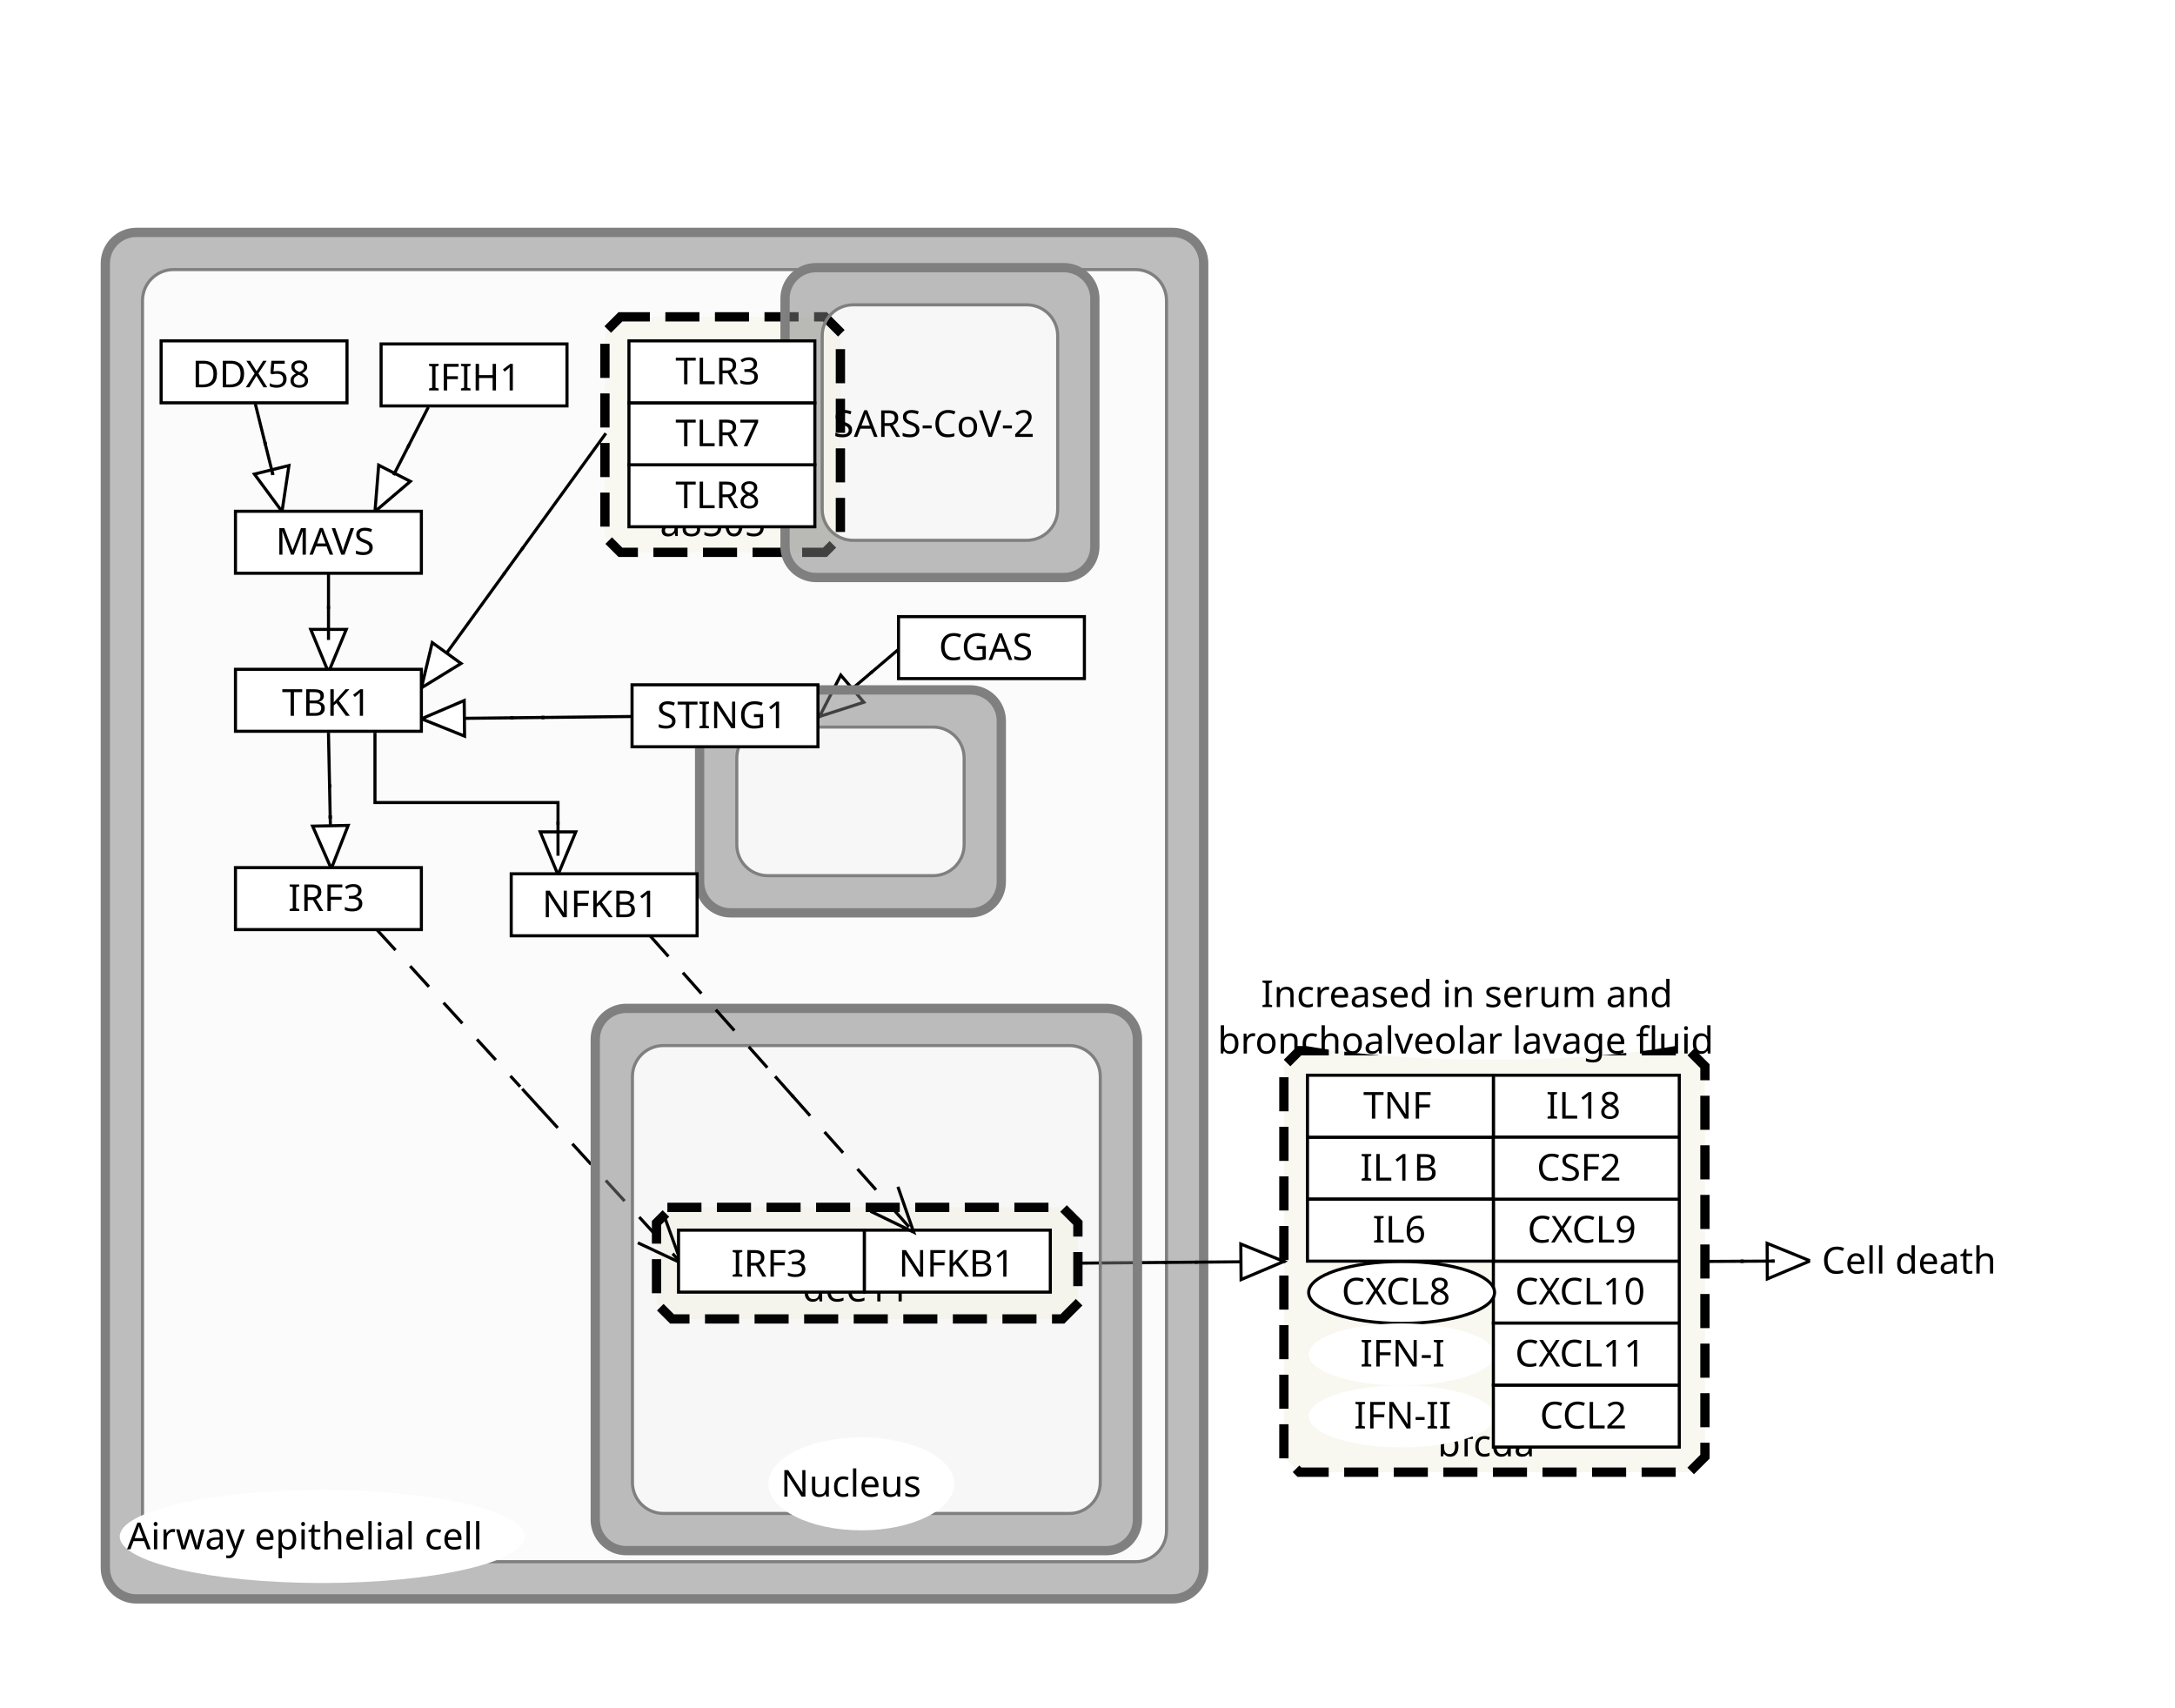
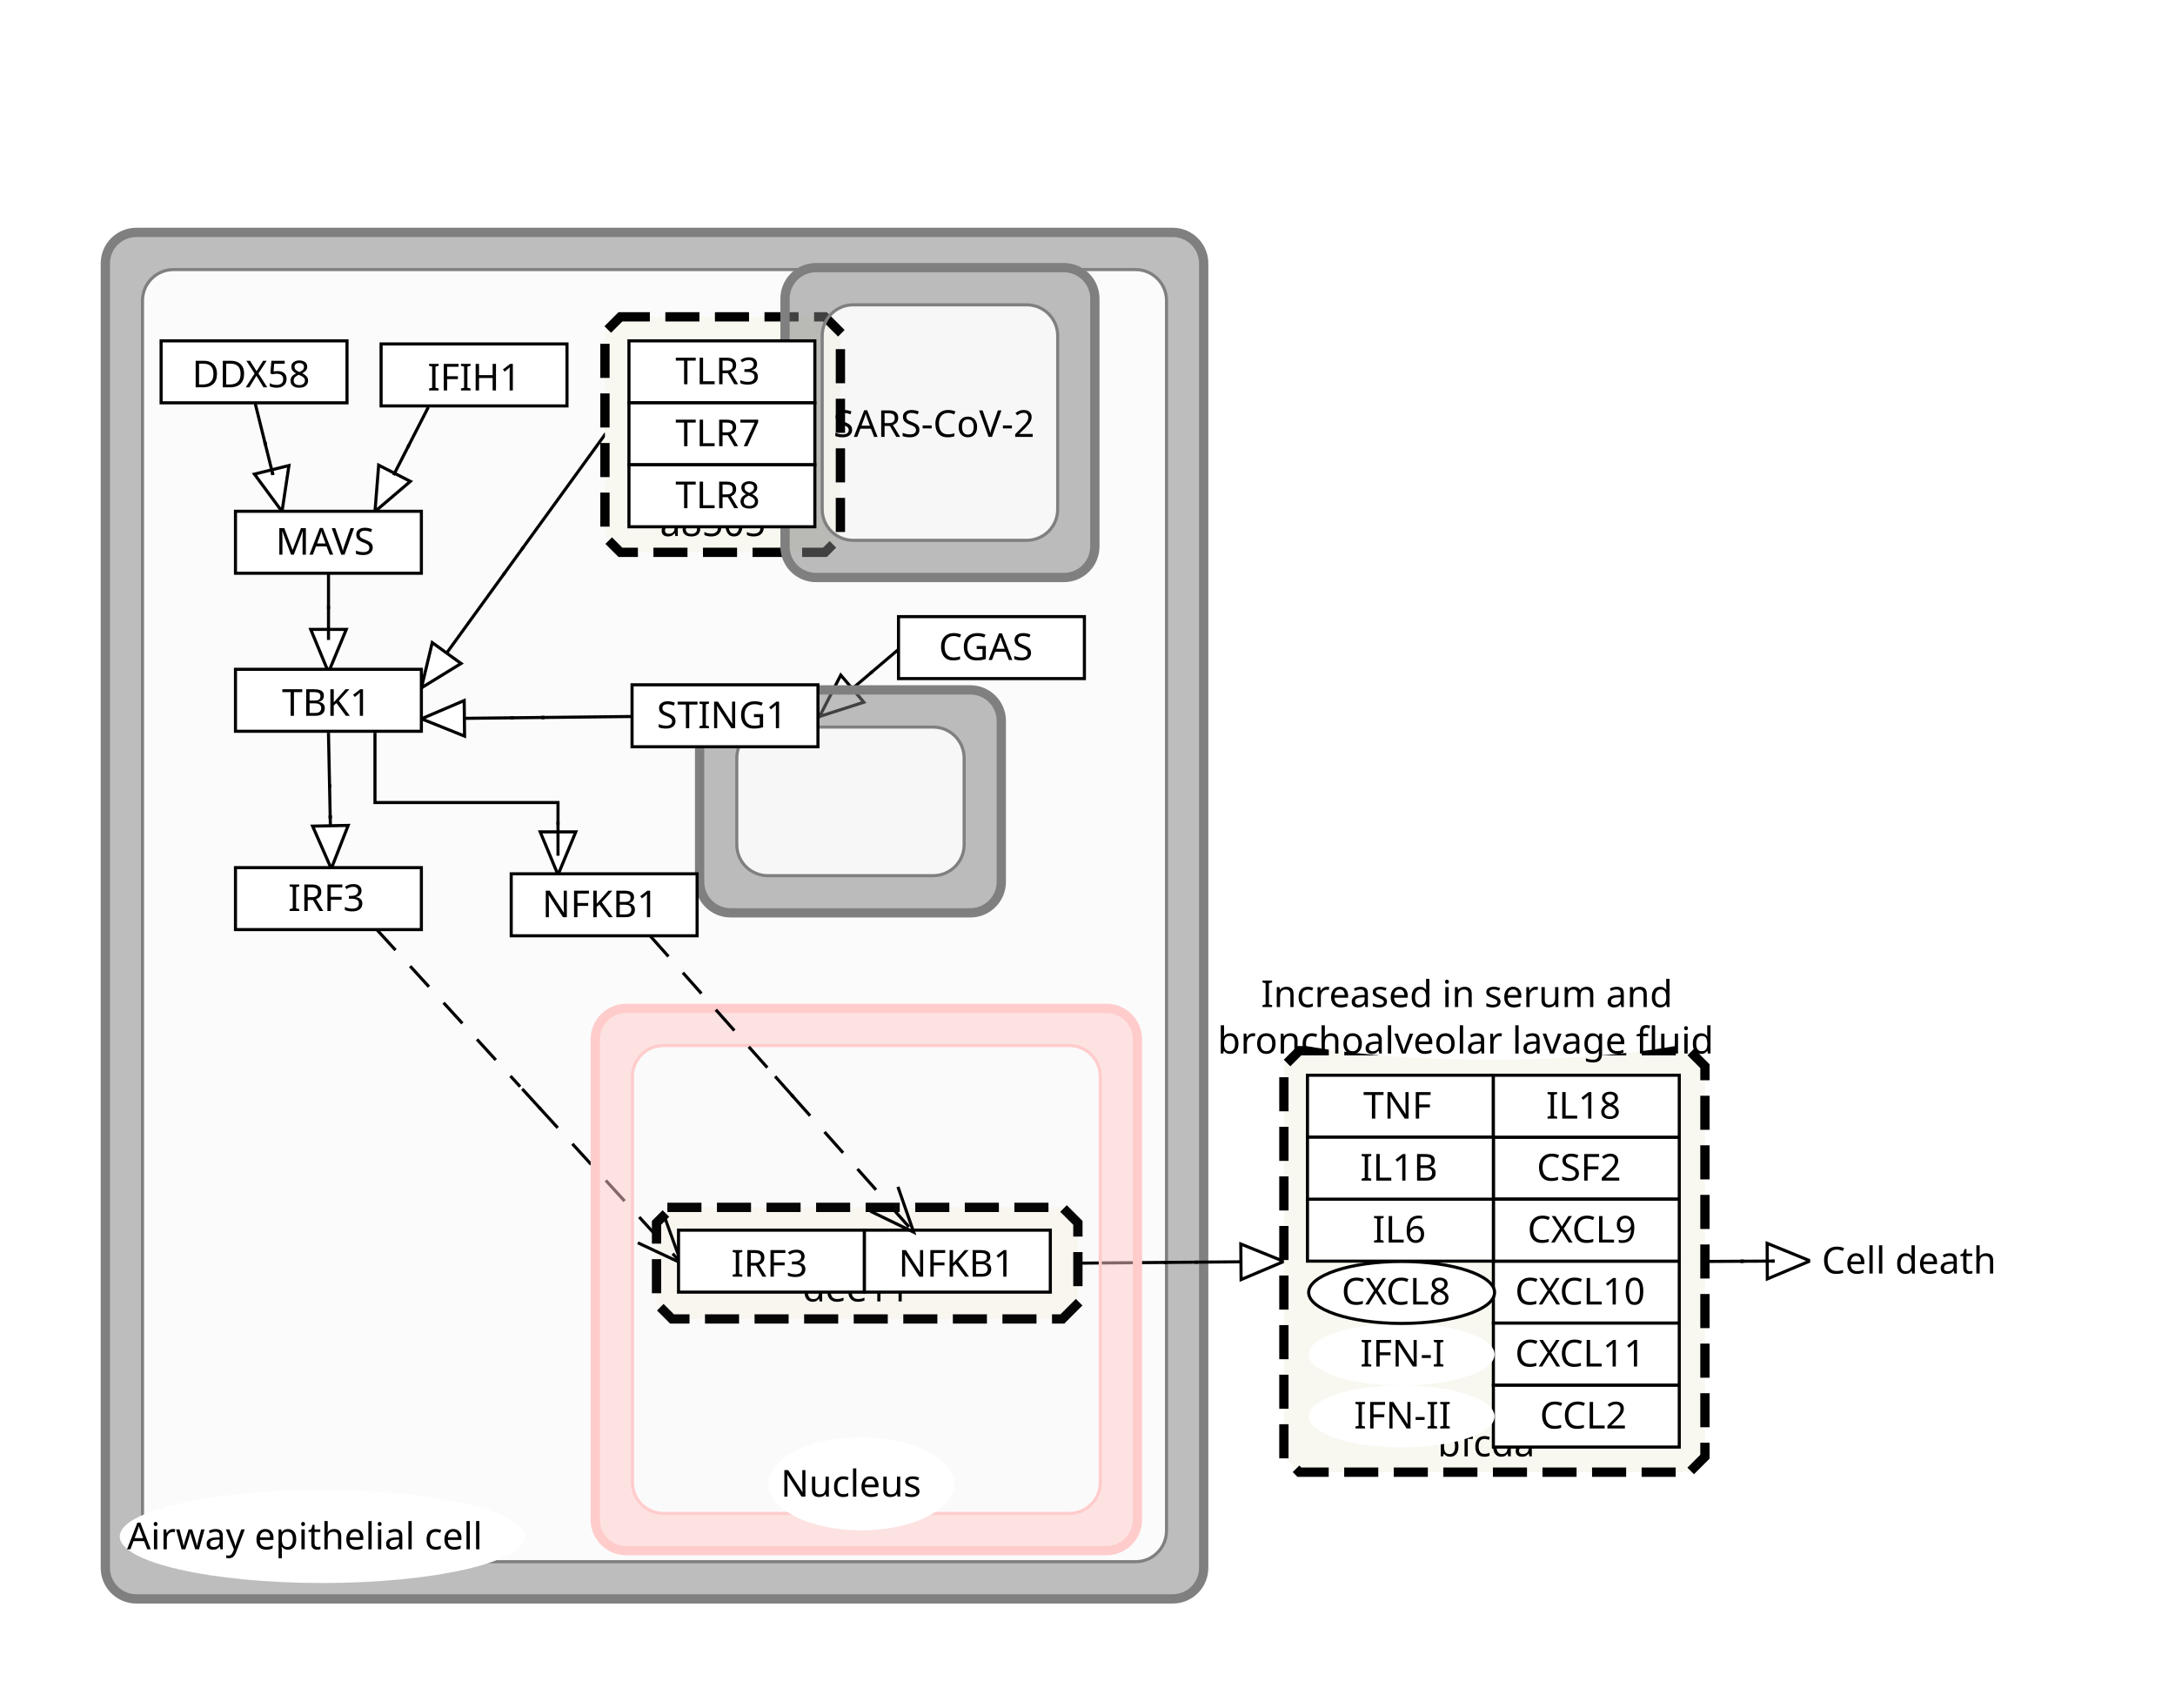
<svg xmlns="http://www.w3.org/2000/svg" fill-opacity="1" color-rendering="auto" color-interpolation="auto" text-rendering="auto" stroke="black" stroke-linecap="square" stroke-miterlimit="10" shape-rendering="auto" stroke-opacity="1" fill="black" stroke-dasharray="none" font-weight="normal" stroke-width="1" viewBox="0 0 702 551" font-family="'Dialog'" font-style="normal" stroke-linejoin="miter" font-size="12px" stroke-dashoffset="0" image-rendering="auto">
  <defs id="genericDefs" />
  <g />
  <defs id="genericDefs" />
  <g>
    <g fill="white" text-rendering="geometricPrecision" color-interpolation="linearRGB" color-rendering="optimizeQuality" stroke="white" image-rendering="optimizeQuality">
      <rect x="-1" width="704" height="553" y="-1" stroke="none" />
    </g>
    <g fill-opacity="0.031" fill="rgb(128,128,128)" text-rendering="geometricPrecision" color-rendering="optimizeQuality" image-rendering="optimizeQuality" stroke="rgb(128,128,128)" color-interpolation="linearRGB" stroke-opacity="0.031">
      <rect x="34" y="75" width="354.5" rx="10" ry="10" height="441" stroke="none" />
    </g>
    <g fill="gray" text-rendering="geometricPrecision" color-rendering="optimizeQuality" image-rendering="optimizeQuality" stroke="gray" color-interpolation="linearRGB" stroke-width="3">
      <rect x="34" y="75" fill="none" width="354.5" rx="10" ry="10" height="441" />
      <rect x="46" y="87" fill="none" width="330.5" rx="10" ry="10" height="417" stroke-width="1" />
    </g>
    <g fill-opacity="0.498" fill="rgb(128,128,128)" text-rendering="geometricPrecision" color-rendering="optimizeQuality" image-rendering="optimizeQuality" stroke="rgb(128,128,128)" color-interpolation="linearRGB" stroke-opacity="0.498">
      <path d="M366.5 87 C372.023 87 376.5 91.477 376.5 97 L376.5 494 C376.5 499.523 372.023 504 366.5 504 L56 504 C50.477 504 46 499.523 46 494 L46 97 C46 91.477 50.477 87 56 87 ZM44 75 C38.477 75 34 79.477 34 85 L34 506 C34 511.523 38.477 516 44 516 L378.5 516 C384.023 516 388.5 511.523 388.5 506 L388.5 85 C388.5 79.477 384.023 75 378.5 75 Z" stroke="none" />
    </g>
    <g fill="silver" text-rendering="geometricPrecision" color-rendering="optimizeQuality" image-rendering="optimizeQuality" font-family="sans-serif" stroke="silver" color-interpolation="linearRGB">
      <text x="34" xml:space="preserve" y="82" stroke="none"> </text>
-       <path fill="none" d="M290.4 209.225 L281.272 216.986" stroke="black" />
-       <path fill="none" d="M273.653 223.464 L264.525 231.225" stroke="black" />
-       <path fill="white" d="M264.525 231.225 L271.365 217.875 L278.801 226.621 Z" stroke="none" />
-       <path fill="none" d="M264.525 231.225 L271.365 217.875 L278.801 226.621 Z" stroke="black" />
-       <line y2="216.986" fill="none" x1="273.653" x2="281.272" stroke="black" y1="223.464" />
+       <path fill="none" d="M195.25 140.25 L168.571 177.064" stroke="black" />
+       <path fill="none" d="M162.703 185.161 L136.025 221.975" stroke="black" />
+       <path fill="white" d="M136.025 221.975 L139.509 207.385 L148.805 214.122 Z" stroke="none" />
+       <path fill="none" d="M136.025 221.975 L139.509 207.385 L148.805 214.122 Z" stroke="black" />
+       <line y2="177.064" fill="none" x1="162.703" x2="168.571" stroke="black" y1="185.161" />
+       <path fill="none" d="M82.525 130.825 L85.571 143.097" stroke="black" />
+       <path fill="none" d="M87.979 152.803 L91.025 165.075" stroke="black" />
+       <path fill="white" d="M91.025 165.075 L82.116 153.007 L93.258 150.242 Z" stroke="none" />
+       <path fill="none" d="M91.025 165.075 L82.116 153.007 L93.258 150.242 Z" stroke="black" />
+       <path fill="none" d="M85.571 143.097 L85.571 143.097" stroke="black" />
+       <path fill="none" d="M87.979 152.803 L87.979 152.803" stroke="black" />
+       <line y2="143.097" fill="none" x1="87.979" x2="85.571" stroke="black" y1="152.803" />
      <path fill="rgb(248,247,240)" d="M200.25 102.25 L266.25 102.25 L271.25 107.25 L271.25 173.25 L266.25 178.25 L200.25 178.25 L195.25 173.25 L195.25 107.25 Z" fill-rule="evenodd" stroke="none" />
    </g>
    <g text-rendering="geometricPrecision" stroke-dasharray="8,8" stroke-width="3" color-interpolation="linearRGB" color-rendering="optimizeQuality" image-rendering="optimizeQuality">
      <path fill="none" d="M200.25 102.25 L266.25 102.25 L271.25 107.25 L271.25 173.25 L266.25 178.25 L200.25 178.25 L195.25 173.25 L195.25 107.25 Z" fill-rule="evenodd" />
      <text x="213" y="173" font-family="sans-serif" stroke-dasharray="none" stroke="none" stroke-width="1" xml:space="preserve">a8505</text>
-     </g>
-     <g fill="rgb(248,247,240)" text-rendering="geometricPrecision" color-interpolation="linearRGB" color-rendering="optimizeQuality" stroke="rgb(248,247,240)" image-rendering="optimizeQuality">
-       <path d="M419.386 339.085 L545.287 339.085 L550.287 344.085 L550.287 470.105 L545.287 475.105 L419.386 475.105 L414.386 470.105 L414.386 344.085 Z" stroke="none" fill-rule="evenodd" />
-     </g>
-     <g text-rendering="geometricPrecision" stroke-dasharray="8,8" stroke-width="3" color-interpolation="linearRGB" color-rendering="optimizeQuality" image-rendering="optimizeQuality">
-       <path fill="none" d="M419.386 339.085 L545.287 339.085 L550.287 344.085 L550.287 470.105 L545.287 475.105 L419.386 475.105 L414.386 470.105 L414.386 344.085 Z" fill-rule="evenodd" />
-       <text x="464" y="470" font-family="sans-serif" stroke-dasharray="none" stroke="none" stroke-width="1" xml:space="preserve">bfcda</text>
-       <path fill="none" stroke-width="1" stroke-dasharray="none" d="M550.287 407.095 L562.269 407.032" />
-       <path fill="none" stroke-width="1" stroke-dasharray="none" d="M572.269 406.98 L584.251 406.917" />
-     </g>
-     <g fill="white" text-rendering="geometricPrecision" color-interpolation="linearRGB" color-rendering="optimizeQuality" stroke="white" image-rendering="optimizeQuality">
-       <path d="M584.251 406.917 L570.423 412.73 L570.363 401.25 Z" stroke="none" />
-       <path fill="none" d="M584.251 406.917 L570.423 412.73 L570.363 401.25 Z" stroke="black" />
-       <path fill="none" d="M562.269 407.032 L562.269 407.032" stroke="black" />
-       <path fill="none" d="M572.269 406.98 L572.269 406.98" stroke="black" />
-       <line y2="407.032" fill="none" x1="572.269" x2="562.269" stroke="black" y1="406.98" />
+       <path fill="none" stroke-width="1" stroke-dasharray="none" d="M121.025 236.975 L121.025 259 L180.1 259 L180.1 265.663" />
+       <path fill="none" stroke-width="1" stroke-dasharray="none" d="M180.1 275.663 L180.1 282.325" />
+     </g>
+     <g fill="white" text-rendering="geometricPrecision" color-interpolation="linearRGB" color-rendering="optimizeQuality" stroke="white" image-rendering="optimizeQuality">
+       <path d="M180.1 282.325 L174.36 268.467 L185.84 268.467 Z" stroke="none" />
+       <path fill="none" d="M180.1 282.325 L174.36 268.467 L185.84 268.467 Z" stroke="black" />
+       <line y2="265.663" fill="none" x1="180.1" x2="180.1" stroke="black" y1="275.663" />
      <path fill="none" d="M347.9 407.65 L376.143 407.414" stroke="black" />
      <path fill="none" d="M386.143 407.331 L414.386 407.095" stroke="black" />
      <path d="M414.386 407.095 L400.576 412.951 L400.48 401.471 Z" stroke="none" />
      <path fill="none" d="M414.386 407.095 L400.576 412.951 L400.48 401.471 Z" stroke="black" />
      <line y2="407.414" fill="none" x1="386.143" x2="376.143" stroke="black" y1="407.331" />
-       <path fill="none" d="M82.525 130.825 L85.571 143.097" stroke="black" />
-       <path fill="none" d="M87.979 152.803 L91.025 165.075" stroke="black" />
-       <path d="M91.025 165.075 L82.116 153.007 L93.258 150.242 Z" stroke="none" />
-       <path fill="none" d="M91.025 165.075 L82.116 153.007 L93.258 150.242 Z" stroke="black" />
-       <path fill="none" d="M85.571 143.097 L85.571 143.097" stroke="black" />
-       <path fill="none" d="M87.979 152.803 L87.979 152.803" stroke="black" />
-       <line y2="143.097" fill="none" x1="87.979" x2="85.571" stroke="black" y1="152.803" />
+       <path fill="rgb(248,247,240)" d="M216.9 389.65 L342.9 389.65 L347.9 394.65 L347.9 420.65 L342.9 425.65 L216.9 425.65 L211.9 420.65 L211.9 394.65 Z" fill-rule="evenodd" stroke="none" />
+     </g>
+     <g text-rendering="geometricPrecision" stroke-dasharray="8,8" stroke-width="3" color-interpolation="linearRGB" color-rendering="optimizeQuality" image-rendering="optimizeQuality">
+       <path fill="none" d="M216.9 389.65 L342.9 389.65 L347.9 394.65 L347.9 420.65 L342.9 425.65 L216.9 425.65 L211.9 420.65 L211.9 394.65 Z" fill-rule="evenodd" />
+       <text x="259" y="420" font-family="sans-serif" stroke-dasharray="none" stroke="none" stroke-width="1" xml:space="preserve">dee11</text>
+       <path fill="none" stroke-width="1" stroke-dasharray="none" d="M106.025 185.075 L106.025 196.025" />
+       <path fill="none" stroke-width="1" stroke-dasharray="none" d="M106.025 206.025 L106.025 216.975" />
+     </g>
+     <g fill="white" text-rendering="geometricPrecision" color-interpolation="linearRGB" color-rendering="optimizeQuality" stroke="white" image-rendering="optimizeQuality">
+       <path d="M106.025 216.975 L100.285 203.117 L111.765 203.117 Z" stroke="none" />
+       <path fill="none" d="M106.025 216.975 L100.285 203.117 L111.765 203.117 Z" stroke="black" />
+       <line y2="196.025" fill="none" x1="106.025" x2="106.025" stroke="black" y1="206.025" />
+       <path fill="none" d="M138.025 131.825 L131.801 143.998" stroke="black" />
+       <path fill="none" d="M127.249 152.902 L121.025 165.075" stroke="black" />
+       <path d="M121.025 165.075 L122.223 150.123 L132.445 155.349 Z" stroke="none" />
+       <path fill="none" d="M121.025 165.075 L122.223 150.123 L132.445 155.349 Z" stroke="black" />
+       <line y2="143.998" fill="none" x1="127.249" x2="131.801" stroke="black" y1="152.902" />
      <path fill="none" d="M204.525 231.225 L175.275 231.545" stroke="black" />
      <path fill="none" d="M165.275 231.655 L136.025 231.975" stroke="black" />
      <path d="M136.025 231.975 L149.82 226.083 L149.945 237.563 Z" stroke="none" />
      <path fill="none" d="M136.025 231.975 L149.82 226.083 L149.945 237.563 Z" stroke="black" />
      <path fill="none" d="M175.275 231.545 L175.275 231.545" stroke="black" />
      <path fill="none" d="M165.275 231.655 L165.275 231.655" stroke="black" />
      <line y2="231.545" fill="none" x1="165.275" x2="175.275" stroke="black" y1="231.655" />
-       <path fill="rgb(248,247,240)" d="M216.9 389.65 L342.9 389.65 L347.9 394.65 L347.9 420.65 L342.9 425.65 L216.9 425.65 L211.9 420.65 L211.9 394.65 Z" fill-rule="evenodd" stroke="none" />
+       <path fill="rgb(248,247,240)" d="M419.386 339.085 L545.287 339.085 L550.287 344.085 L550.287 470.105 L545.287 475.105 L419.386 475.105 L414.386 470.105 L414.386 344.085 Z" fill-rule="evenodd" stroke="none" />
    </g>
    <g text-rendering="geometricPrecision" stroke-dasharray="8,8" stroke-width="3" color-interpolation="linearRGB" color-rendering="optimizeQuality" image-rendering="optimizeQuality">
-       <path fill="none" d="M216.9 389.65 L342.9 389.65 L347.9 394.65 L347.9 420.65 L342.9 425.65 L216.9 425.65 L211.9 420.65 L211.9 394.65 Z" fill-rule="evenodd" />
-       <text x="259" y="420" font-family="sans-serif" stroke-dasharray="none" stroke="none" stroke-width="1" xml:space="preserve">dee11</text>
-       <path fill="none" stroke-width="1" stroke-dasharray="none" d="M138.025 131.825 L131.801 143.998" />
-       <path fill="none" stroke-width="1" stroke-dasharray="none" d="M127.249 152.902 L121.025 165.075" />
-     </g>
-     <g fill="white" text-rendering="geometricPrecision" color-interpolation="linearRGB" color-rendering="optimizeQuality" stroke="white" image-rendering="optimizeQuality">
-       <path d="M121.025 165.075 L122.223 150.123 L132.445 155.349 Z" stroke="none" />
-       <path fill="none" d="M121.025 165.075 L122.223 150.123 L132.445 155.349 Z" stroke="black" />
-       <line y2="143.998" fill="none" x1="127.249" x2="131.801" stroke="black" y1="152.902" />
+       <path fill="none" d="M419.386 339.085 L545.287 339.085 L550.287 344.085 L550.287 470.105 L545.287 475.105 L419.386 475.105 L414.386 470.105 L414.386 344.085 Z" fill-rule="evenodd" />
+       <text x="464" y="470" font-family="sans-serif" stroke-dasharray="none" stroke="none" stroke-width="1" xml:space="preserve">bfcda</text>
+       <path fill="none" stroke-width="1" d="M121.925 300.35 L167.541 350.308" />
+       <path fill="none" stroke-width="1" d="M174.284 357.692 L219.9 407.65" />
+       <path fill="none" stroke-width="1" stroke-dasharray="none" d="M206.317 401.287 L219.9 407.65 L214.794 393.546" />
+       <line y2="350.308" fill="none" stroke-width="1" x1="174.284" x2="167.541" y1="357.692" />
+       <path fill="none" stroke-width="1" stroke-dasharray="none" d="M550.287 407.095 L562.269 407.032" />
+       <path fill="none" stroke-width="1" stroke-dasharray="none" d="M572.269 406.98 L584.251 406.917" />
+     </g>
+     <g fill="white" text-rendering="geometricPrecision" color-interpolation="linearRGB" color-rendering="optimizeQuality" stroke="white" image-rendering="optimizeQuality">
+       <path d="M584.251 406.917 L570.423 412.73 L570.363 401.25 Z" stroke="none" />
+       <path fill="none" d="M584.251 406.917 L570.423 412.73 L570.363 401.25 Z" stroke="black" />
+       <path fill="none" d="M562.269 407.032 L562.269 407.032" stroke="black" />
+       <path fill="none" d="M572.269 406.98 L572.269 406.98" stroke="black" />
+       <line y2="407.032" fill="none" x1="572.269" x2="562.269" stroke="black" y1="406.98" />
+       <path fill="none" d="M290.4 209.225 L281.272 216.986" stroke="black" />
+       <path fill="none" d="M273.653 223.464 L264.525 231.225" stroke="black" />
+       <path d="M264.525 231.225 L271.365 217.875 L278.801 226.621 Z" stroke="none" />
+       <path fill="none" d="M264.525 231.225 L271.365 217.875 L278.801 226.621 Z" stroke="black" />
+       <line y2="216.986" fill="none" x1="273.653" x2="281.272" stroke="black" y1="223.464" />
      <path fill="none" d="M106.025 236.975 L106.371 253.664" stroke="black" />
      <path fill="none" d="M106.579 263.661 L106.925 280.35" stroke="black" />
      <path d="M106.925 280.35 L100.898 266.614 L112.376 266.376 Z" stroke="none" />
      <path fill="none" d="M106.925 280.35 L100.898 266.614 L112.376 266.376 Z" stroke="black" />
      <path fill="none" d="M106.371 253.664 L106.371 253.664" stroke="black" />
      <path fill="none" d="M106.579 263.661 L106.579 263.661" stroke="black" />
      <line y2="253.664" fill="none" x1="106.579" x2="106.371" stroke="black" y1="263.661" />
-       <path fill="none" d="M106.025 185.075 L106.025 196.025" stroke="black" />
-       <path fill="none" d="M106.025 206.025 L106.025 216.975" stroke="black" />
-       <path d="M106.025 216.975 L100.285 203.117 L111.765 203.117 Z" stroke="none" />
-       <path fill="none" d="M106.025 216.975 L100.285 203.117 L111.765 203.117 Z" stroke="black" />
-       <line y2="196.025" fill="none" x1="106.025" x2="106.025" stroke="black" y1="206.025" />
-       <path fill="none" d="M195.25 140.25 L168.571 177.064" stroke="black" />
-       <path fill="none" d="M162.703 185.161 L136.025 221.975" stroke="black" />
-       <path d="M136.025 221.975 L139.509 207.385 L148.805 214.122 Z" stroke="none" />
-       <path fill="none" d="M136.025 221.975 L139.509 207.385 L148.805 214.122 Z" stroke="black" />
-       <line y2="177.064" fill="none" x1="162.703" x2="168.571" stroke="black" y1="185.161" />
-       <path fill="none" d="M121.025 236.975 L121.025 259 L180.1 259 L180.1 265.663" stroke="black" />
-       <path fill="none" d="M180.1 275.663 L180.1 282.325" stroke="black" />
-       <path d="M180.1 282.325 L174.36 268.467 L185.84 268.467 Z" stroke="none" />
-       <path fill="none" d="M180.1 282.325 L174.36 268.467 L185.84 268.467 Z" stroke="black" />
-       <line y2="265.663" fill="none" x1="180.1" x2="180.1" stroke="black" y1="275.663" />
-       <path fill="none" stroke-dasharray="8,8" d="M121.925 300.35 L167.541 350.308" stroke="black" />
-       <path fill="none" stroke-dasharray="8,8" d="M174.284 357.692 L219.9 407.65" stroke="black" />
-       <path fill="none" d="M206.317 401.287 L219.9 407.65 L214.794 393.546" stroke="black" />
-       <line fill="none" x1="174.284" x2="167.541" y1="357.692" y2="350.308" stroke-dasharray="8,8" stroke="black" />
    </g>
    <g fill-opacity="0.031" fill="rgb(128,128,128)" text-rendering="geometricPrecision" color-rendering="optimizeQuality" image-rendering="optimizeQuality" stroke="rgb(128,128,128)" color-interpolation="linearRGB" stroke-opacity="0.031">
      <rect x="225.807" y="222.646" width="97.375" rx="10" ry="10" height="71.948" stroke="none" />
    </g>
    <g fill="gray" text-rendering="geometricPrecision" color-rendering="optimizeQuality" image-rendering="optimizeQuality" stroke="gray" color-interpolation="linearRGB" stroke-width="3">
      <rect x="225.807" y="222.646" fill="none" width="97.375" rx="10" ry="10" height="71.948" />
      <rect x="237.807" y="234.646" fill="none" width="73.375" rx="10" ry="10" height="47.948" stroke-width="1" />
    </g>
    <g fill-opacity="0.498" fill="rgb(128,128,128)" text-rendering="geometricPrecision" color-rendering="optimizeQuality" image-rendering="optimizeQuality" stroke="rgb(128,128,128)" color-interpolation="linearRGB" stroke-opacity="0.498">
      <path d="M301.182 234.646 C306.704 234.646 311.182 239.123 311.182 244.646 L311.182 272.594 C311.182 278.116 306.704 282.594 301.182 282.594 L247.807 282.594 C242.284 282.594 237.807 278.116 237.807 272.594 L237.807 244.646 C237.807 239.123 242.284 234.646 247.807 234.646 ZM235.807 222.646 C230.284 222.646 225.807 227.123 225.807 232.646 L225.807 284.594 C225.807 290.116 230.284 294.594 235.807 294.594 L313.182 294.594 C318.704 294.594 323.182 290.116 323.182 284.594 L323.182 232.646 C323.182 227.123 318.704 222.646 313.182 222.646 Z" stroke="none" />
    </g>
    <g fill="silver" text-rendering="geometricPrecision" color-rendering="optimizeQuality" image-rendering="optimizeQuality" font-family="sans-serif" stroke="silver" color-interpolation="linearRGB">
      <text x="225" xml:space="preserve" y="230" stroke="none"> </text>
    </g>
    <g fill-opacity="0.031" fill="rgb(128,128,128)" text-rendering="geometricPrecision" color-rendering="optimizeQuality" image-rendering="optimizeQuality" stroke="rgb(128,128,128)" color-interpolation="linearRGB" stroke-opacity="0.031">
      <rect x="253.375" y="86.375" width="100" rx="10" ry="10" height="100" stroke="none" />
    </g>
    <g fill="gray" text-rendering="geometricPrecision" color-rendering="optimizeQuality" image-rendering="optimizeQuality" stroke="gray" color-interpolation="linearRGB" stroke-width="3">
      <rect x="253.375" y="86.375" fill="none" width="100" rx="10" ry="10" height="100" />
      <rect x="265.375" y="98.375" fill="none" width="76" rx="10" ry="10" height="76" stroke-width="1" />
    </g>
    <g fill-opacity="0.498" fill="rgb(128,128,128)" text-rendering="geometricPrecision" color-rendering="optimizeQuality" image-rendering="optimizeQuality" stroke="rgb(128,128,128)" color-interpolation="linearRGB" stroke-opacity="0.498">
      <path d="M331.375 98.375 C336.898 98.375 341.375 102.852 341.375 108.375 L341.375 164.375 C341.375 169.898 336.898 174.375 331.375 174.375 L275.375 174.375 C269.852 174.375 265.375 169.898 265.375 164.375 L265.375 108.375 C265.375 102.852 269.852 98.375 275.375 98.375 ZM263.375 86.375 C257.852 86.375 253.375 90.852 253.375 96.375 L253.375 176.375 C253.375 181.898 257.852 186.375 263.375 186.375 L343.375 186.375 C348.898 186.375 353.375 181.898 353.375 176.375 L353.375 96.375 C353.375 90.852 348.898 86.375 343.375 86.375 Z" stroke="none" />
    </g>
    <g text-rendering="geometricPrecision" font-family="sans-serif" color-interpolation="linearRGB" color-rendering="optimizeQuality" image-rendering="optimizeQuality">
      <text x="253" xml:space="preserve" y="93" stroke="none"> </text>
    </g>
-     <g fill-opacity="0.031" fill="rgb(128,128,128)" text-rendering="geometricPrecision" color-rendering="optimizeQuality" image-rendering="optimizeQuality" stroke="rgb(128,128,128)" color-interpolation="linearRGB" stroke-opacity="0.031">
+     <g fill-opacity="0.031" fill="rgb(255,204,204)" text-rendering="geometricPrecision" color-rendering="optimizeQuality" image-rendering="optimizeQuality" stroke="rgb(255,204,204)" color-interpolation="linearRGB" stroke-opacity="0.031">
      <rect x="192.125" y="325.425" width="175" rx="10" ry="10" height="175" stroke="none" />
-     </g>
-     <g fill="gray" text-rendering="geometricPrecision" color-rendering="optimizeQuality" image-rendering="optimizeQuality" stroke="gray" color-interpolation="linearRGB" stroke-width="3">
-       <rect x="192.125" y="325.425" fill="none" width="175" rx="10" ry="10" height="175" />
-       <rect x="204.125" y="337.425" fill="none" width="151" rx="10" ry="10" height="151" stroke-width="1" />
-     </g>
-     <g fill-opacity="0.498" fill="rgb(128,128,128)" text-rendering="geometricPrecision" color-rendering="optimizeQuality" image-rendering="optimizeQuality" stroke="rgb(128,128,128)" color-interpolation="linearRGB" stroke-opacity="0.498">
-       <path d="M345.125 337.425 C350.648 337.425 355.125 341.902 355.125 347.425 L355.125 478.425 C355.125 483.948 350.648 488.425 345.125 488.425 L214.125 488.425 C208.602 488.425 204.125 483.948 204.125 478.425 L204.125 347.425 C204.125 341.902 208.602 337.425 214.125 337.425 ZM202.125 325.425 C196.602 325.425 192.125 329.902 192.125 335.425 L192.125 490.425 C192.125 495.948 196.602 500.425 202.125 500.425 L357.125 500.425 C362.648 500.425 367.125 495.948 367.125 490.425 L367.125 335.425 C367.125 329.902 362.648 325.425 357.125 325.425 Z" stroke="none" />
+       <rect x="192.125" y="325.425" fill-opacity="1" fill="none" width="175" rx="10" ry="10" height="175" stroke-width="3" stroke-opacity="1" />
+       <rect x="204.125" y="337.425" fill-opacity="1" fill="none" width="151" rx="10" ry="10" height="151" stroke-opacity="1" />
+       <path d="M345.125 337.425 C350.648 337.425 355.125 341.902 355.125 347.425 L355.125 478.425 C355.125 483.948 350.648 488.425 345.125 488.425 L214.125 488.425 C208.602 488.425 204.125 483.948 204.125 478.425 L204.125 347.425 C204.125 341.902 208.602 337.425 214.125 337.425 ZM202.125 325.425 C196.602 325.425 192.125 329.902 192.125 335.425 L192.125 490.425 C192.125 495.948 196.602 500.425 202.125 500.425 L357.125 500.425 C362.648 500.425 367.125 495.948 367.125 490.425 L367.125 335.425 C367.125 329.902 362.648 325.425 357.125 325.425 Z" fill-opacity="0.498" stroke-opacity="0.498" stroke="none" />
    </g>
    <g fill="silver" text-rendering="geometricPrecision" color-rendering="optimizeQuality" image-rendering="optimizeQuality" font-family="sans-serif" stroke="silver" color-interpolation="linearRGB">
      <text x="192" xml:space="preserve" y="332" stroke="none"> </text>
+       <rect fill="white" x="123" width="60" height="20" y="111" stroke="none" />
+       <rect fill="none" x="123" width="60" height="20" y="111" stroke="black" />
+       <text fill="black" x="138" xml:space="preserve" y="126" stroke="none">IFIH1</text>
      <rect fill="white" x="482" width="60" height="20" y="407" stroke="none" />
      <rect fill="none" x="482" width="60" height="20" y="407" stroke="black" />
      <text fill="black" x="489" xml:space="preserve" y="421" stroke="none">CXCL10</text>
-       <rect fill="white" x="482" width="60" height="20" y="387" stroke="none" />
-       <rect fill="none" x="482" width="60" height="20" y="387" stroke="black" />
-       <text fill="black" x="493" xml:space="preserve" y="401" stroke="none">CXCL9</text>
-       <ellipse rx="30" fill="white" ry="10" cx="452.386" cy="417.105" stroke="none" />
-       <ellipse rx="30" fill="none" ry="10" cx="452.386" cy="417.105" stroke="black" />
-       <text fill="black" x="433" xml:space="preserve" y="421" stroke="none">CXCL8</text>
+       <rect fill="white" x="203" width="60" height="20" y="110" stroke="none" />
+       <rect fill="none" x="203" width="60" height="20" y="110" stroke="black" />
+       <text fill="black" x="218" xml:space="preserve" y="124" stroke="none">TLR3</text>
+       <rect fill="white" x="422" width="60" height="20" y="347" stroke="none" />
+       <rect fill="none" x="422" width="60" height="20" y="347" stroke="black" />
+       <text fill="black" x="440" xml:space="preserve" y="361" stroke="none">TNF</text>
+       <rect fill="white" x="482" width="60" height="20" y="367" stroke="none" />
+       <rect fill="none" x="482" width="60" height="20" y="367" stroke="black" />
+       <text fill="black" x="496" xml:space="preserve" y="381" stroke="none">CSF2</text>
+       <rect fill="white" x="165" width="60" height="20" y="282" stroke="none" />
+       <rect fill="none" x="165" width="60" height="20" y="282" stroke="black" />
+       <text fill="black" x="175" xml:space="preserve" y="296" stroke="none">NFKB1</text>
      <rect fill="white" x="76" width="60" height="20" y="165" stroke="none" />
      <rect fill="none" x="76" width="60" height="20" y="165" stroke="black" />
      <text fill="black" x="89" xml:space="preserve" y="179" stroke="none">MAVS</text>
-       <rect fill="white" x="203" width="60" height="20" y="150" stroke="none" />
-       <rect fill="none" x="203" width="60" height="20" y="150" stroke="black" />
-       <text fill="black" x="218" xml:space="preserve" y="164" stroke="none">TLR8</text>
-       <rect fill="white" x="422" width="60" height="20" y="367" stroke="none" />
-       <rect fill="none" x="422" width="60" height="20" y="367" stroke="black" />
-       <text fill="black" x="439" xml:space="preserve" y="381" stroke="none">IL1B</text>
-       <ellipse rx="36.124" fill="white" ry="15.671" cx="620.376" cy="406.917" stroke="none" />
-       <text fill="black" x="588" xml:space="preserve" y="411" stroke="none">Cell death</text>
      <rect fill="white" x="204" width="60" height="20" y="221" stroke="none" />
      <rect fill="none" x="204" width="60" height="20" y="221" stroke="black" />
      <text fill="black" x="212" xml:space="preserve" y="235" stroke="none">STING1</text>
-       <ellipse rx="30" fill="white" ry="10" cx="452.386" cy="457.105" stroke="none" />
-       <text fill="black" x="437" xml:space="preserve" y="461" stroke="none">IFN-II</text>
-       <rect fill="white" x="203" width="60" height="20" y="130" stroke="none" />
-       <rect fill="none" x="203" width="60" height="20" y="130" stroke="black" />
-       <text fill="black" x="218" xml:space="preserve" y="144" stroke="none">TLR7</text>
-       <rect fill="white" x="203" width="60" height="20" y="110" stroke="none" />
-       <rect fill="none" x="203" width="60" height="20" y="110" stroke="black" />
-       <text fill="black" x="218" xml:space="preserve" y="124" stroke="none">TLR3</text>
-       <rect fill="white" x="482" width="60" height="20" y="347" stroke="none" />
-       <rect fill="none" x="482" width="60" height="20" y="347" stroke="black" />
-       <text fill="black" x="499" xml:space="preserve" y="361" stroke="none">IL18</text>
+       <rect fill="white" x="52" width="60" height="20" y="110" stroke="none" />
+       <rect fill="none" x="52" width="60" height="20" y="110" stroke="black" />
+       <text fill="black" x="62" xml:space="preserve" y="125" stroke="none">DDX58</text>
      <rect fill="white" x="482" width="60" height="20" y="447" stroke="none" />
      <rect fill="none" x="482" width="60" height="20" y="447" stroke="black" />
      <text fill="black" x="497" xml:space="preserve" y="461" stroke="none">CCL2</text>
-       <rect fill="white" x="422" width="60" height="20" y="347" stroke="none" />
-       <rect fill="none" x="422" width="60" height="20" y="347" stroke="black" />
-       <text fill="black" x="440" xml:space="preserve" y="361" stroke="none">TNF</text>
-       <rect fill="white" x="422" width="60" height="20" y="387" stroke="none" />
-       <rect fill="none" x="422" width="60" height="20" y="387" stroke="black" />
-       <text fill="black" x="443" xml:space="preserve" y="401" stroke="none">IL6</text>
-       <rect fill="white" x="482" width="60" height="20" y="367" stroke="none" />
-       <rect fill="none" x="482" width="60" height="20" y="367" stroke="black" />
-       <text fill="black" x="496" xml:space="preserve" y="381" stroke="none">CSF2</text>
+       <ellipse rx="30" fill="white" ry="10" cx="452.386" cy="457.105" stroke="none" />
+       <text fill="black" x="437" xml:space="preserve" y="461" stroke="none">IFN-II</text>
+       <rect fill="white" x="290" width="60" height="20" y="199" stroke="none" />
+       <rect fill="none" x="290" width="60" height="20" y="199" stroke="black" />
+       <text fill="black" x="303" xml:space="preserve" y="213" stroke="none">CGAS</text>
      <ellipse rx="65.35" fill="white" ry="15" cx="104" cy="495.875" stroke="none" />
      <text fill="black" x="41" xml:space="preserve" y="500" stroke="none">Airway epithelial cell</text>
      <rect fill="white" x="76" width="60" height="20" y="216" stroke="none" />
      <rect fill="none" x="76" width="60" height="20" y="216" stroke="black" />
      <text fill="black" x="91" xml:space="preserve" y="231" stroke="none">TBK1</text>
-       <rect fill="white" x="165" width="60" height="20" y="282" stroke="none" />
-       <rect fill="none" x="165" width="60" height="20" y="282" stroke="black" />
-       <text fill="black" x="175" xml:space="preserve" y="296" stroke="none">NFKB1</text>
-       <rect fill="white" x="290" width="60" height="20" y="199" stroke="none" />
-       <rect fill="none" x="290" width="60" height="20" y="199" stroke="black" />
-       <text fill="black" x="303" xml:space="preserve" y="213" stroke="none">CGAS</text>
+       <rect fill="white" x="203" width="60" height="20" y="130" stroke="none" />
+       <rect fill="none" x="203" width="60" height="20" y="130" stroke="black" />
+       <text fill="black" x="218" xml:space="preserve" y="144" stroke="none">TLR7</text>
+       <rect fill="white" x="482" width="60" height="20" y="427" stroke="none" />
+       <rect fill="none" x="482" width="60" height="20" y="427" stroke="black" />
+       <text fill="black" x="489" xml:space="preserve" y="441" stroke="none">CXCL11</text>
+       <rect fill="white" x="482" width="60" height="20" y="347" stroke="none" />
+       <rect fill="none" x="482" width="60" height="20" y="347" stroke="black" />
+       <text fill="black" x="499" xml:space="preserve" y="361" stroke="none">IL18</text>
+       <rect fill="white" x="203" width="60" height="20" y="150" stroke="none" />
+       <rect fill="none" x="203" width="60" height="20" y="150" stroke="black" />
+       <text fill="black" x="218" xml:space="preserve" y="164" stroke="none">TLR8</text>
+       <ellipse rx="30" fill="white" ry="10" cx="452.386" cy="437.105" stroke="none" />
+       <text fill="black" x="439" xml:space="preserve" y="441" stroke="none">IFN-I</text>
+       <rect fill="white" x="482" width="60" height="20" y="387" stroke="none" />
+       <rect fill="none" x="482" width="60" height="20" y="387" stroke="black" />
+       <text fill="black" x="493" xml:space="preserve" y="401" stroke="none">CXCL9</text>
+       <rect fill="white" x="422" width="60" height="20" y="387" stroke="none" />
+       <rect fill="none" x="422" width="60" height="20" y="387" stroke="black" />
+       <text fill="black" x="443" xml:space="preserve" y="401" stroke="none">IL6</text>
+       <ellipse rx="36.124" fill="white" ry="15.671" cx="620.376" cy="406.917" stroke="none" />
+       <text fill="black" x="588" xml:space="preserve" y="411" stroke="none">Cell death</text>
+       <rect fill="white" x="422" width="60" height="20" y="367" stroke="none" />
+       <rect fill="none" x="422" width="60" height="20" y="367" stroke="black" />
+       <text fill="black" x="439" xml:space="preserve" y="381" stroke="none">IL1B</text>
+       <ellipse rx="30" fill="white" ry="10" cx="452.386" cy="417.105" stroke="none" />
+       <ellipse rx="30" fill="none" ry="10" cx="452.386" cy="417.105" stroke="black" />
+       <text fill="black" x="433" xml:space="preserve" y="421" stroke="none">CXCL8</text>
      <rect fill="white" x="76" width="60" height="20" y="280" stroke="none" />
      <rect fill="none" x="76" width="60" height="20" y="280" stroke="black" />
      <text fill="black" x="93" xml:space="preserve" y="294" stroke="none">IRF3</text>
-       <rect fill="white" x="123" width="60" height="20" y="111" stroke="none" />
-       <rect fill="none" x="123" width="60" height="20" y="111" stroke="black" />
-       <text fill="black" x="138" xml:space="preserve" y="126" stroke="none">IFIH1</text>
-       <rect fill="white" x="52" width="60" height="20" y="110" stroke="none" />
-       <rect fill="none" x="52" width="60" height="20" y="110" stroke="black" />
-       <text fill="black" x="62" xml:space="preserve" y="125" stroke="none">DDX58</text>
-       <ellipse rx="30" fill="white" ry="10" cx="452.386" cy="437.105" stroke="none" />
-       <text fill="black" x="439" xml:space="preserve" y="441" stroke="none">IFN-I</text>
-       <rect fill="white" x="482" width="60" height="20" y="427" stroke="none" />
-       <rect fill="none" x="482" width="60" height="20" y="427" stroke="black" />
-       <text fill="black" x="489" xml:space="preserve" y="441" stroke="none">CXCL11</text>
      <rect fill="white" x="219" width="60" height="20" y="397" stroke="none" />
      <rect fill="none" x="219" width="60" height="20" y="397" stroke="black" />
      <text fill="black" x="236" xml:space="preserve" y="412" stroke="none">IRF3</text>
      <rect fill="white" x="279" width="60" height="20" y="397" stroke="none" />
      <rect fill="none" x="279" width="60" height="20" y="397" stroke="black" />
      <text fill="black" x="290" xml:space="preserve" y="412" stroke="none">NFKB1</text>
    </g>
    <g text-rendering="geometricPrecision" stroke-dasharray="8,8" color-interpolation="linearRGB" color-rendering="optimizeQuality" image-rendering="optimizeQuality">
      <path fill="none" d="M210.1 302.325 L249.177 346.252" />
      <path fill="none" d="M255.823 353.723 L294.9 397.65" />
      <path stroke-dasharray="none" fill="none" d="M281.4 391.111 L294.9 397.65 L289.978 383.481" />
      <line y2="346.252" fill="none" x1="255.823" x2="249.177" y1="353.723" />
      <ellipse fill="white" rx="30" stroke-dasharray="none" cx="278" ry="15" cy="478.875" stroke="none" />
      <text x="252" xml:space="preserve" stroke-dasharray="none" y="483" font-family="sans-serif" stroke="none">Nucleus</text>
    </g>
    <g fill-opacity="0" fill="rgb(0,0,0)" text-rendering="geometricPrecision" color-rendering="optimizeQuality" image-rendering="optimizeQuality" stroke="rgb(0,0,0)" color-interpolation="linearRGB" stroke-opacity="0">
      <ellipse rx="39.5" ry="15" cx="305.5" cy="136.875" stroke="none" />
    </g>
    <g text-rendering="geometricPrecision" font-family="sans-serif" color-interpolation="linearRGB" color-rendering="optimizeQuality" image-rendering="optimizeQuality">
      <text x="269" xml:space="preserve" y="141" stroke="none">SARS-CoV-2</text>
      <ellipse rx="80" fill="white" ry="13.377" cx="481.126" cy="328.623" stroke="none" />
      <text x="407" xml:space="preserve" y="325" stroke="none">Increased in serum and</text>
      <text x="393" xml:space="preserve" y="340" stroke="none">bronchoalveolar lavage fluid</text>
    </g>
  </g>
</svg>
